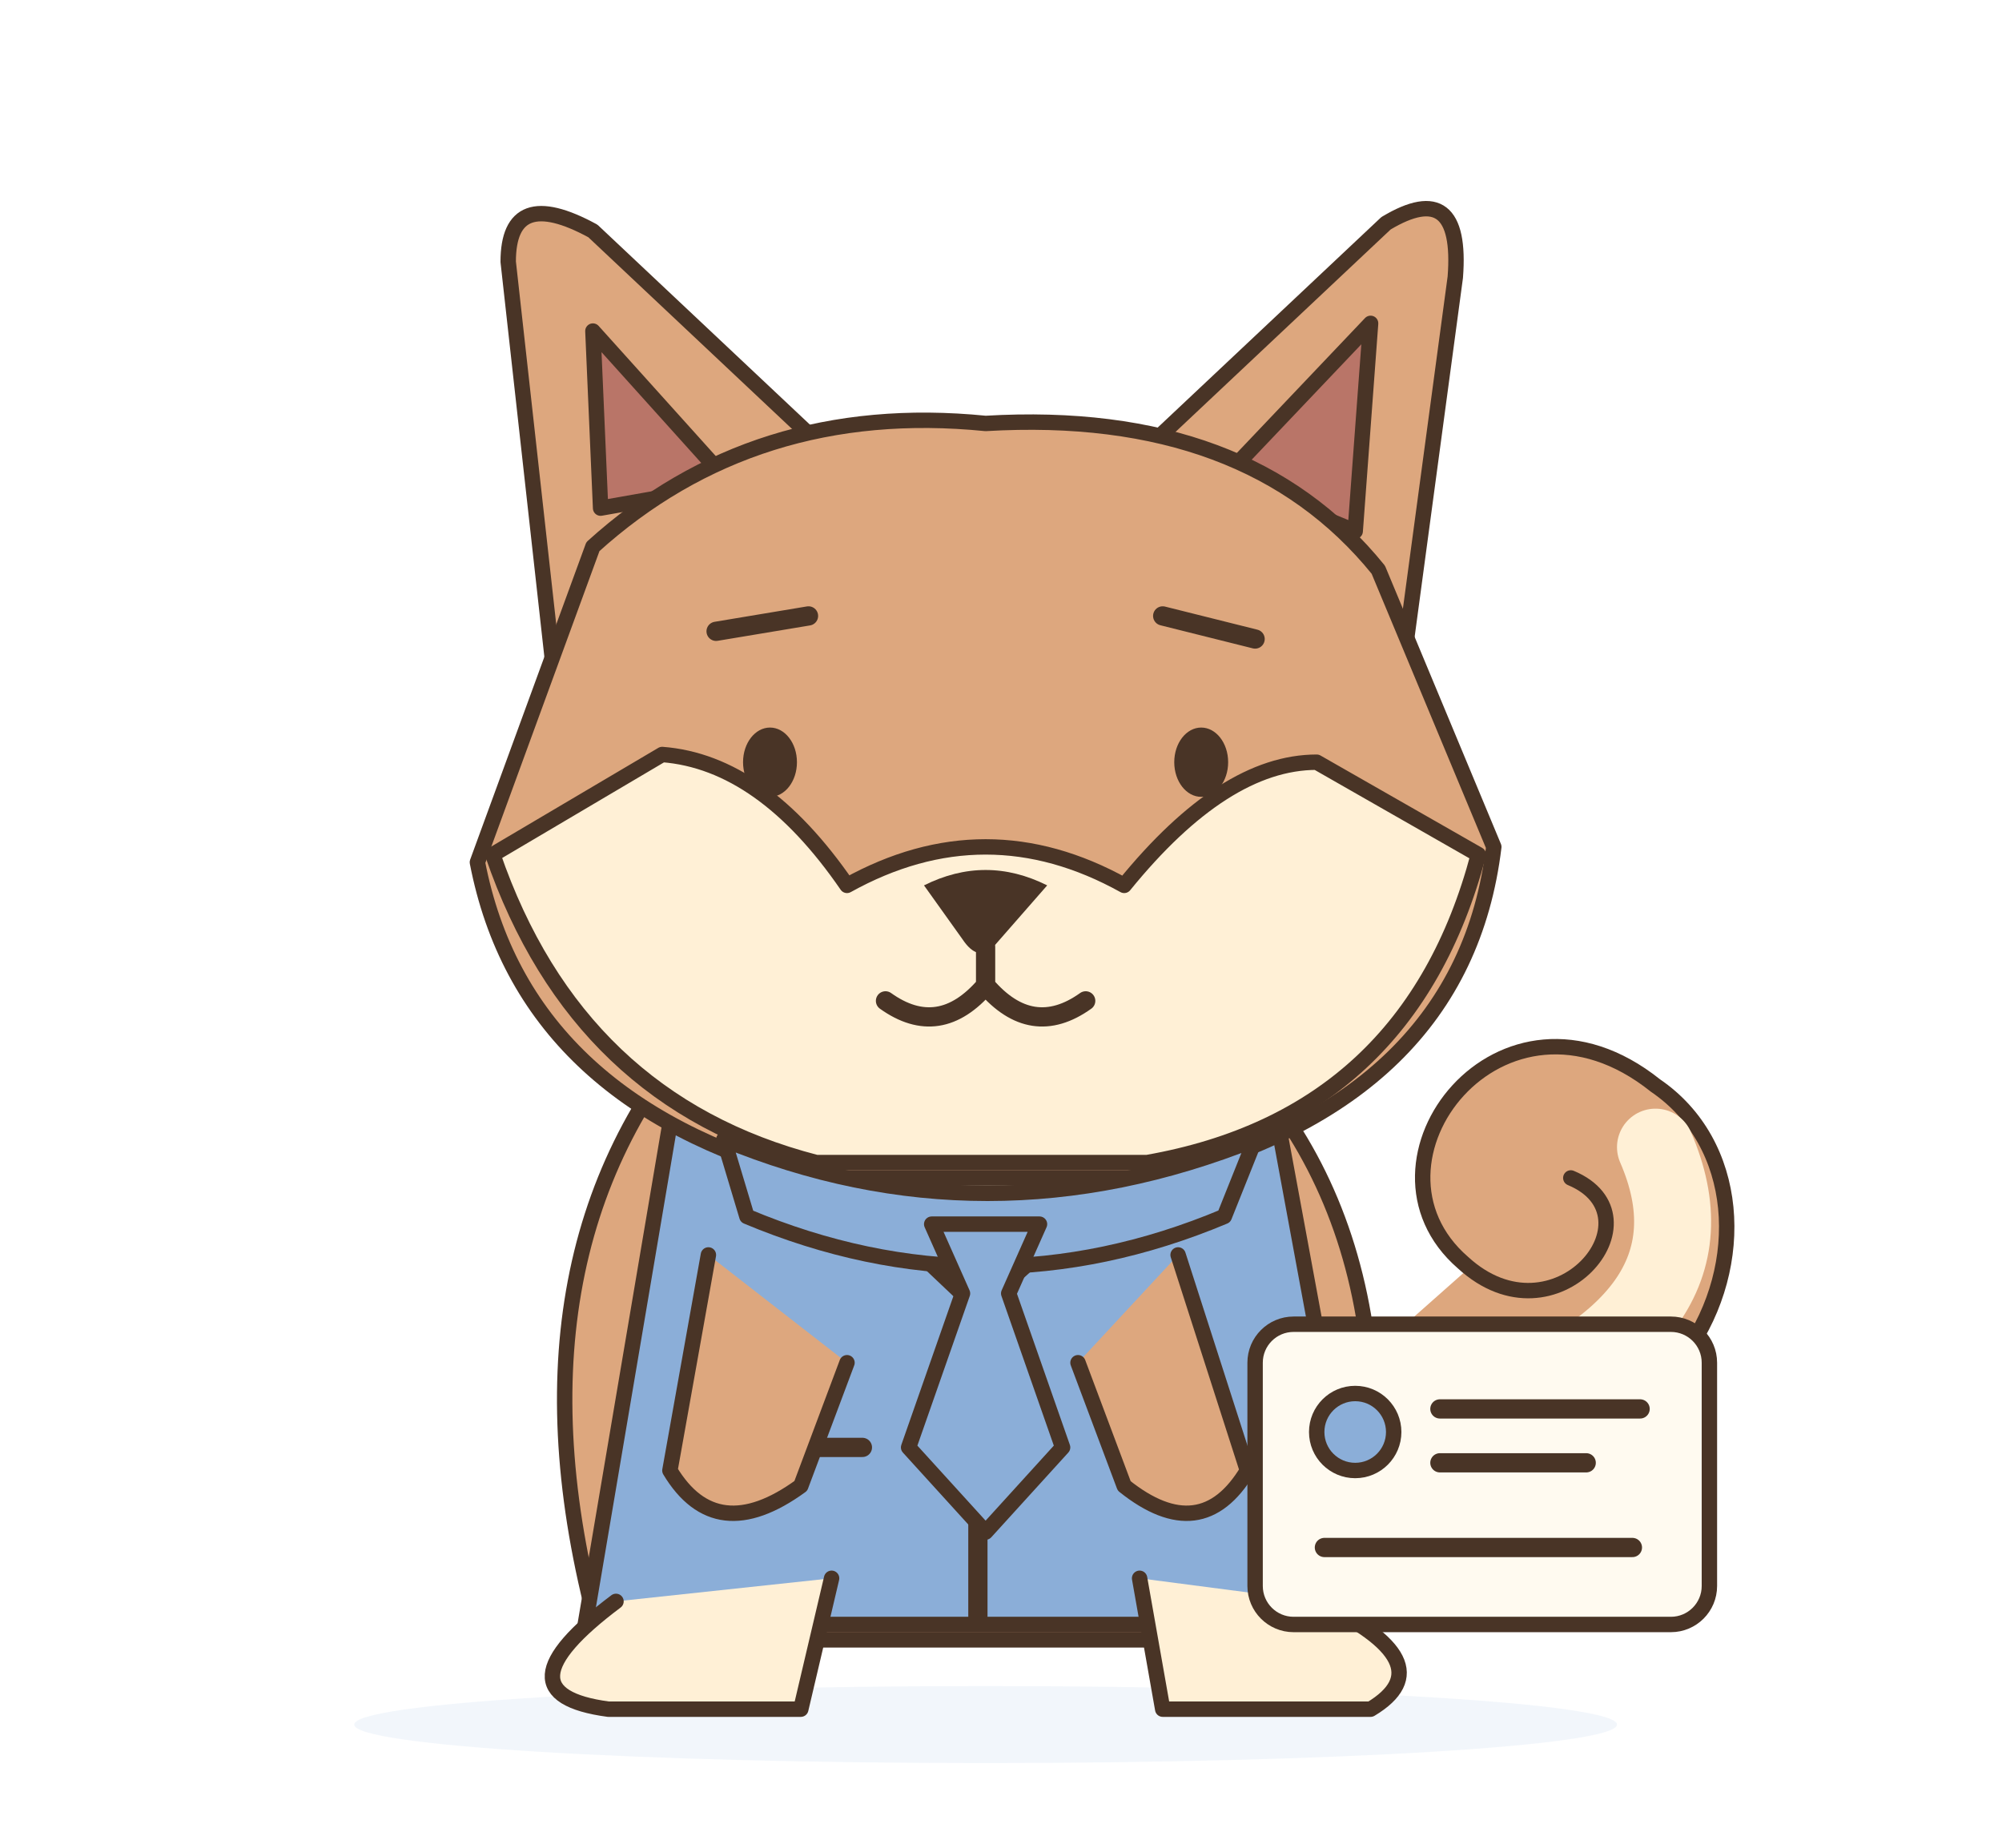
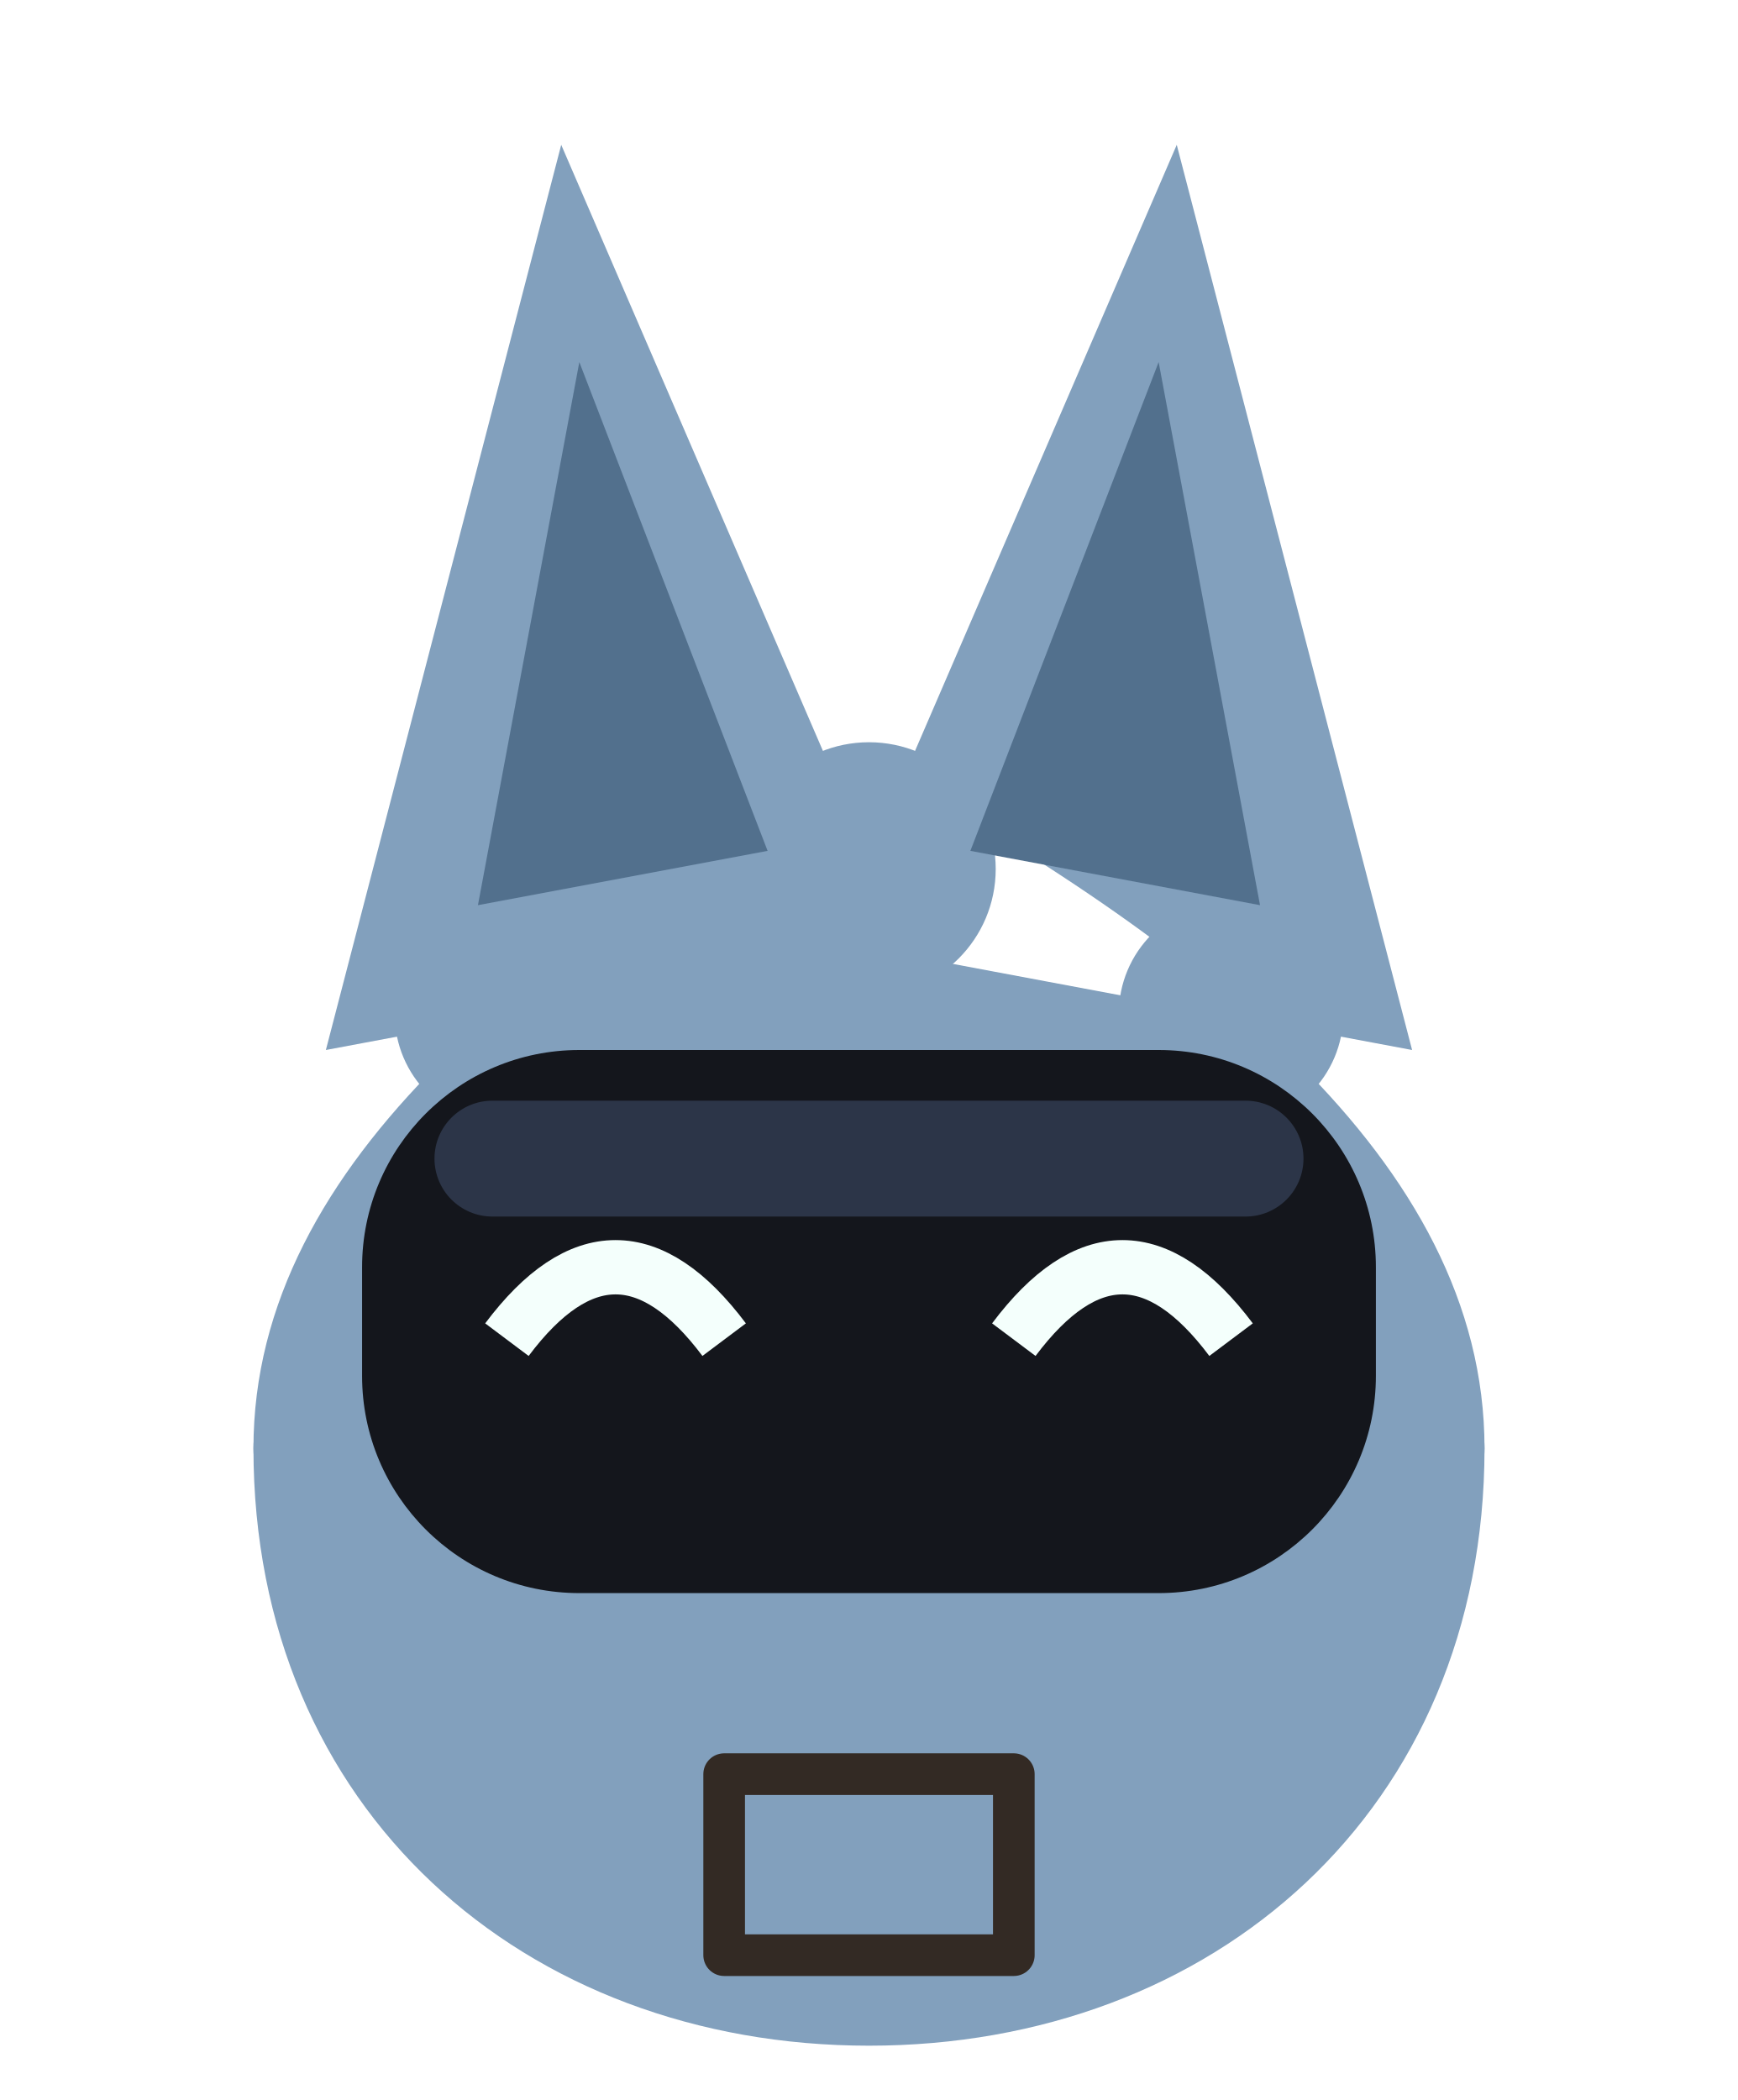
- <svg xmlns="http://www.w3.org/2000/svg" viewBox="0 0 260 240" fill="none" width="260" height="240">
-   <ellipse cx="128" cy="224" rx="82" ry="5" fill="#9cbce2" opacity=".13" />
-   <g>
-     <g stroke-linecap="round" stroke-linejoin="round" stroke-width="2">
-       <g>
-         <path d="M169 184C219 204 237 156 215 141C195 125 175 151 190 164C202 175 216 158 204 153" fill="#dda77e" stroke="#493426" />
-         <path d="M190 184Q225 172 215 149" stroke-width="10" stroke="#fff0d6" />
-       </g>
-       <path d="M92 132Q64 163 78 213H175Q187 159 155 132Z" fill="#dda77e" stroke="#493426" />
-       <path d="M111 144Q91 171 103 211H149Q158 171 136 144" fill="#fff0d6" stroke="#493426" />
-       <g fill="#8baed8" stroke="#493426">
-         <path d="M87 146L108 152L127 170L147 152L166 146L178 211H76Z" />
-         <path d="M127 173V210M97 188H112M146 188H160" fill="none" stroke="#493426" stroke-width="2.5" />
-       </g>
-       <path d="M80 208Q64 220 79 222H104L108 205M148 205L151 222H178Q188 216 171 208" fill="#fff0d6" stroke="#493426" />
-       <g>
-         <g>
-           <path d="M72 88L66 34Q66 24 77 30L111 62Z" fill="#dda77e" stroke="#493426" />
-           <path d="M78 66L77 43L95 63Z" fill="#b97568" stroke="#493426" />
-         </g>
-         <g>
-           <path d="M146 61L180 29Q190 23 189 36L182 88Z" fill="#dda77e" stroke="#493426" />
-           <path d="M159 62L178 42L176 69Z" fill="#b97568" stroke="#493426" />
-         </g>
-         <path d="M77 71Q98 52 128 55Q162 53 179 74L194 110Q190 143 150 153H105Q68 143 62 112Z" fill="#dda77e" stroke="#493426" />
-         <path d="M64 111L86 98Q99 99 110 115Q128 105 146 115Q159 99 171 99L192 111Q183 145 149 151H106Q75 143 64 111Z" stroke="#493426" fill="#fff0d6" />
-         <g fill="none" stroke="#493426" stroke-width="2.5">
-           <path d="M93 82L105 80" />
-           <path d="M151 80L163 83" />
-         </g>
-         <g>
-           <ellipse cx="100" cy="99" rx="3.5" ry="4.5" fill="#493426" />
-           <ellipse cx="156" cy="99" rx="3.5" ry="4.5" fill="#493426" />
-         </g>
-         <path d="M120 115Q128 111 136 115L129 123Q127 125 125 122Z" fill="#493426" />
-         <path d="M115 130Q122 135 128 128Q134 135 141 130M128 123V128" fill="none" stroke="#493426" stroke-width="2.5" />
-         <path d="M94 148Q128 162 163 148L159 158Q128 171 97 158Z" fill="#8baed8" stroke="#493426" />
-         <g>
-           <path d="M121 159H135L131 168L138 188L128 199L118 188L125 168Z" fill="#8baed8" stroke="#493426" />
-         </g>
-       </g>
-       <g>
-         <path d="M92 163L87 191Q93 201 104 193L110 177M153 163L162 191Q156 201 146 193L140 177" fill="#dda77e" stroke="#493426" />
-       </g>
-       <g>
-         <rect x="163" y="172" width="59" height="39" rx="5" fill="#fffaf0" stroke="#493426" stroke-width="2" />
-         <circle cx="176" cy="186" r="5" fill="#8baed8" stroke="#493426" />
-         <path d="M187 183H213M187 190H206M172 201H212" fill="none" stroke="#493426" stroke-width="2.5" />
-       </g>
-     </g>
+ <svg xmlns="http://www.w3.org/2000/svg" viewBox="8 2 48 58">
+   <path fill="#82a0bd" d="M17 31 23.5 6 33 28ZM47 31 40.5 6 31 28ZM32 23c9 5 17 11 17 19 0 10-7.5 16.5-17 16.5S15 52 15 42c0-8 8-14 17-19z" />
+   <g fill="#82a0bd">
+     <circle cx="22" cy="30" r="3.1" />
+     <circle cx="32" cy="26" r="3.5" />
+     <circle cx="42" cy="30" r="3.1" />
+     <circle cx="17.5" cy="42" r="2.5" />
+     <circle cx="46.5" cy="42" r="2.5" />
  </g>
+   <path fill="#52708d" d="M21.2 27 24 12 29.2 25.5ZM42.8 27 40 12 34.8 25.5Z" />
+   <rect x="18" y="31" width="28" height="15" rx="6" fill="#14161c" />
+   <rect x="20" y="32.4" width="24" height="3.2" rx="1.6" fill="#2c3548" />
+   <g fill="#f4fffc">
+     <path d="M22 39q3-4 6 0m8 0q3-4 6 0" fill="none" stroke="#f4fffc" stroke-width="1.5" />
+   </g>
+   <path d="M28 51h8v5h-8z" fill="none" stroke="#332a24" stroke-width="1.15" stroke-linecap="round" stroke-linejoin="round" />
</svg>
